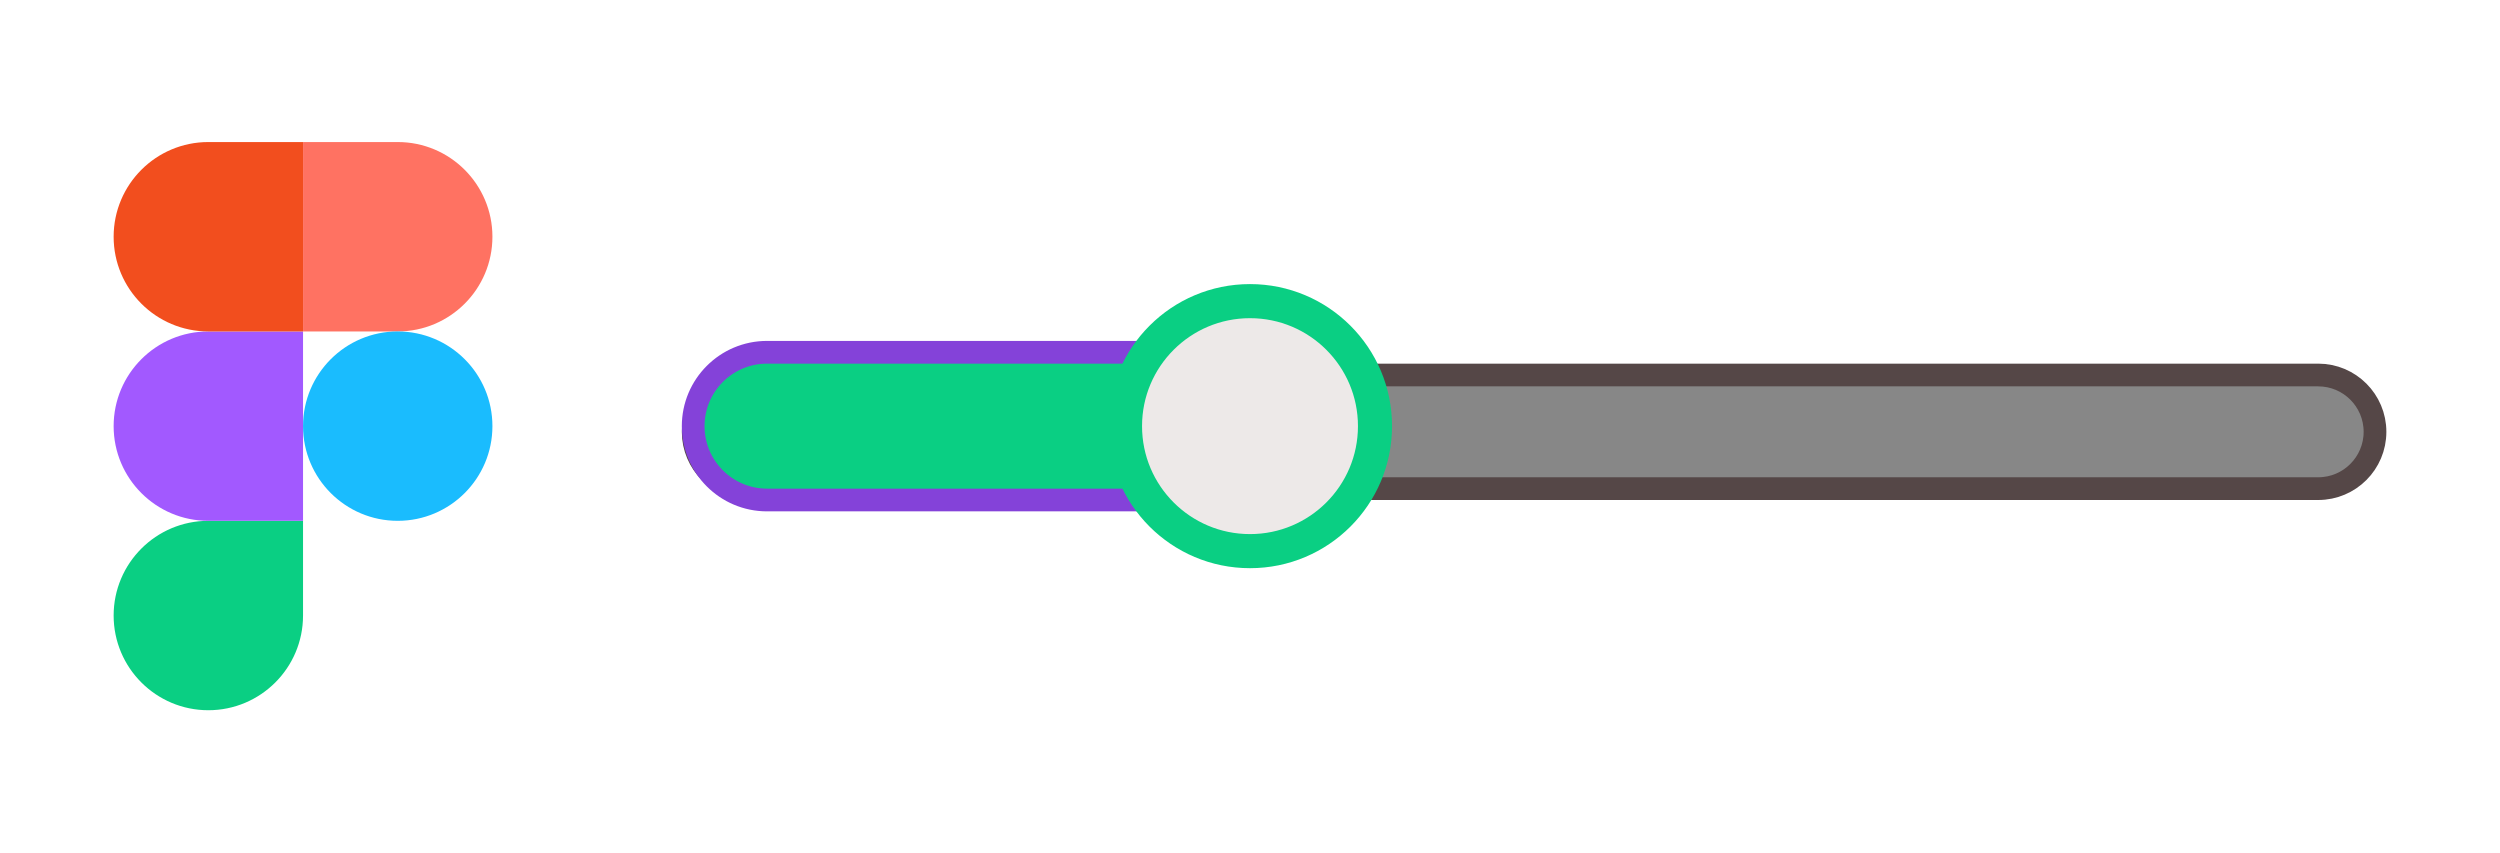
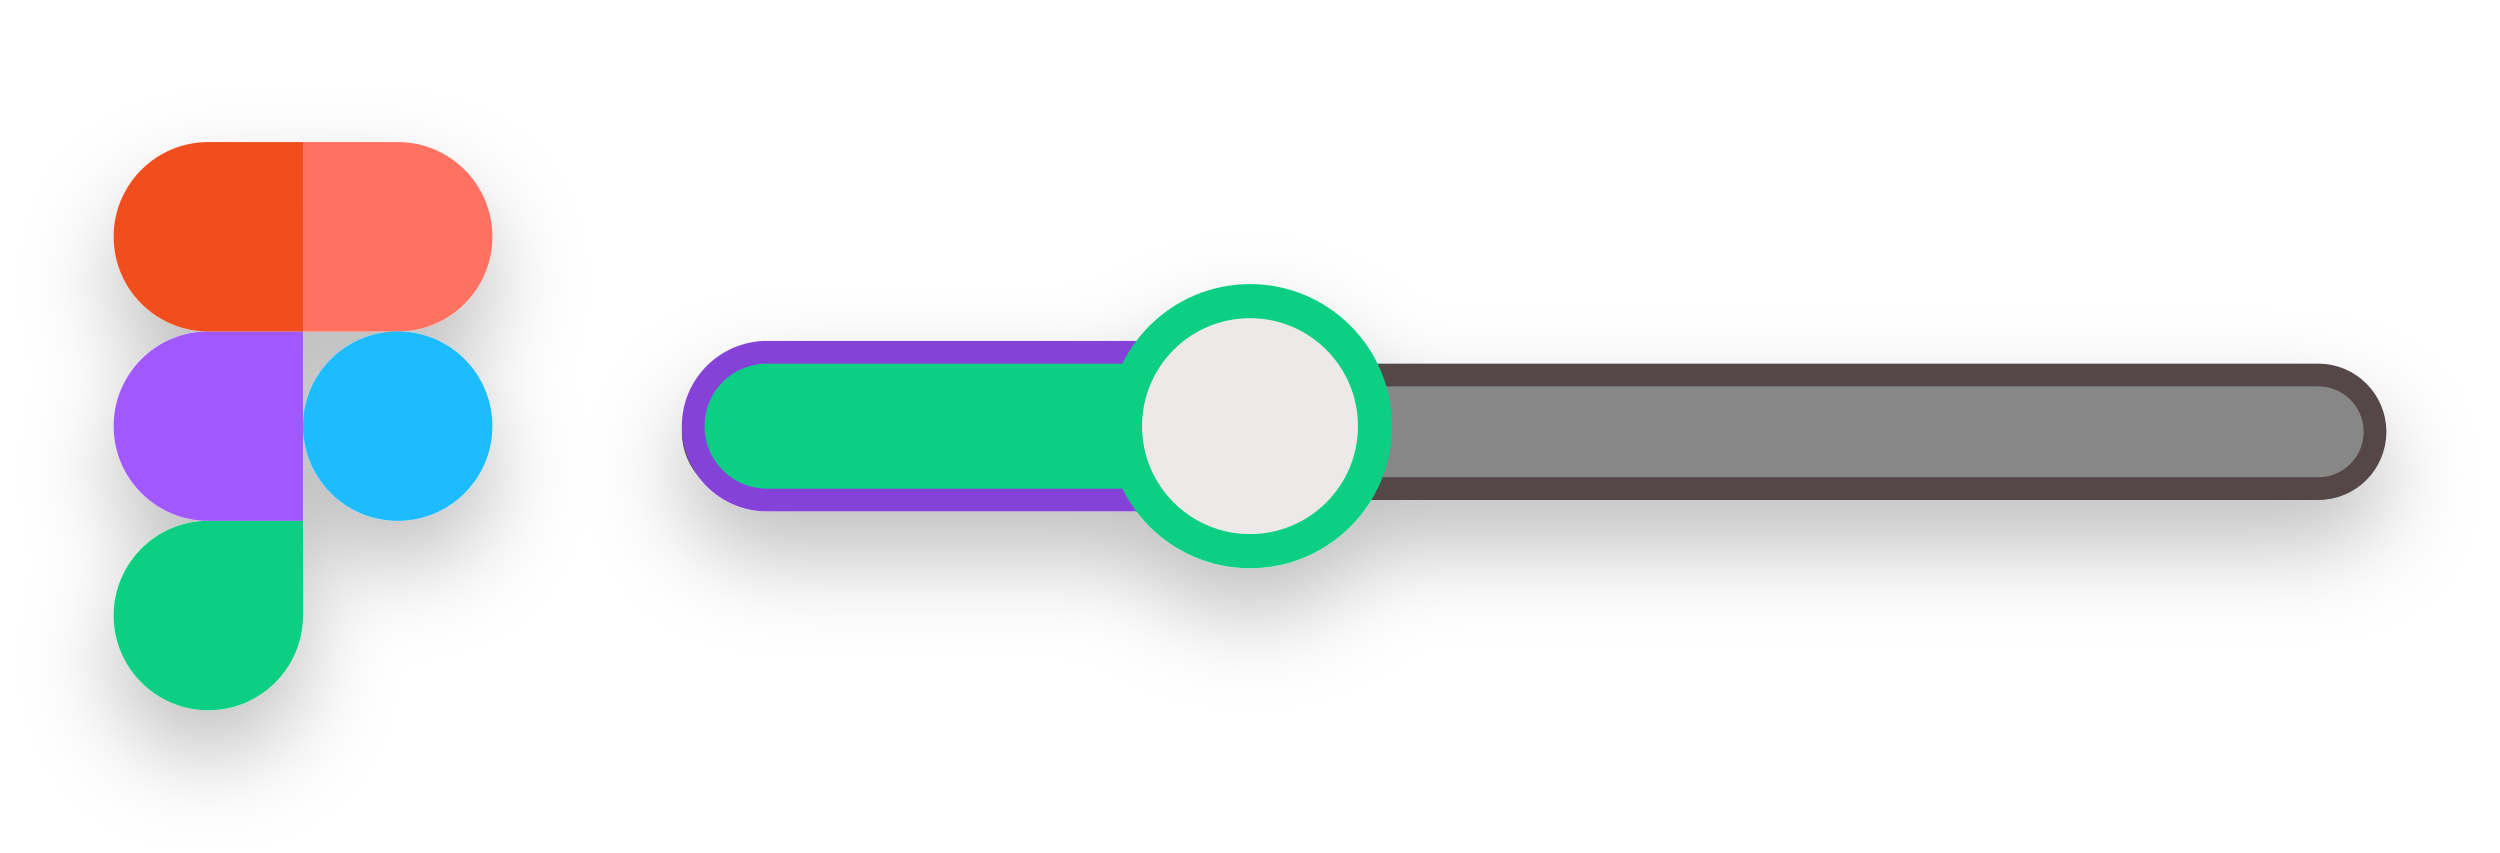
<svg xmlns="http://www.w3.org/2000/svg" width="220" height="75" viewBox="0 0 220 75" fill="none">
-   <path d="M18.333 62.5C22.933 62.5 26.667 58.767 26.667 54.167V45.833H18.333C13.733 45.833 10 49.567 10 54.167C10 58.767 13.733 62.5 18.333 62.5Z" fill="#0ACF83" />
-   <path d="M10 37.5C10 32.9 13.733 29.167 18.333 29.167H26.667V45.833H18.333C13.733 45.833 10 42.1 10 37.5Z" fill="#A259FF" />
-   <path d="M10 20.833C10 16.233 13.733 12.5 18.333 12.5H26.667V29.167H18.333C13.733 29.167 10 25.433 10 20.833Z" fill="#F24E1E" />
-   <path d="M26.667 12.5H35C39.6 12.5 43.333 16.233 43.333 20.833C43.333 25.433 39.6 29.167 35 29.167H26.667V12.5Z" fill="#FF7262" />
-   <path d="M43.333 37.5C43.333 42.1 39.6 45.833 35 45.833C30.4 45.833 26.667 42.1 26.667 37.5C26.667 32.9 30.4 29.167 35 29.167C39.6 29.167 43.333 32.9 43.333 37.5Z" fill="#1ABCFE" />
-   <rect x="61" y="33" width="148" height="10" rx="5" fill="#878787" stroke="#554747" stroke-width="2" />
-   <rect x="61" y="31" width="48" height="13" rx="6.5" fill="#0ACF83" stroke="#8442D9" stroke-width="2" />
-   <circle cx="110" cy="37.5" r="11" fill="#EDE9E8" stroke="#0ACF83" stroke-width="3" />
+   <style>
+     g {
+       filter: drop-shadow(0px 4px 4px rgba(0, 0, 0, 0.25));
+     }
+   </style>
+   <g>
+     <path d="M18.333 62.5C22.933 62.5 26.667 58.767 26.667 54.167V45.833H18.333C13.733 45.833 10 49.567 10 54.167C10 58.767 13.733 62.5 18.333 62.5Z" fill="#0ACF83" />
+     <path d="M10 37.5C10 32.9 13.733 29.167 18.333 29.167H26.667V45.833H18.333C13.733 45.833 10 42.1 10 37.5Z" fill="#A259FF" />
+     <path d="M10 20.833C10 16.233 13.733 12.5 18.333 12.5H26.667V29.167H18.333C13.733 29.167 10 25.433 10 20.833Z" fill="#F24E1E" />
+     <path d="M26.667 12.5H35C39.6 12.5 43.333 16.233 43.333 20.833C43.333 25.433 39.6 29.167 35 29.167H26.667V12.5Z" fill="#FF7262" />
+     <path d="M43.333 37.5C43.333 42.1 39.6 45.833 35 45.833C30.4 45.833 26.667 42.1 26.667 37.5C26.667 32.9 30.4 29.167 35 29.167C39.6 29.167 43.333 32.9 43.333 37.5Z" fill="#1ABCFE" />
+     <rect x="61" y="33" width="148" height="10" rx="5" fill="#878787" stroke="#554747" stroke-width="2" />
+     <rect x="61" y="31" width="48" height="13" rx="6.5" fill="#0ACF83" stroke="#8442D9" stroke-width="2" />
+     <circle cx="110" cy="37.5" r="11" fill="#EDE9E8" stroke="#0ACF83" stroke-width="3" />
+   </g>
</svg>
